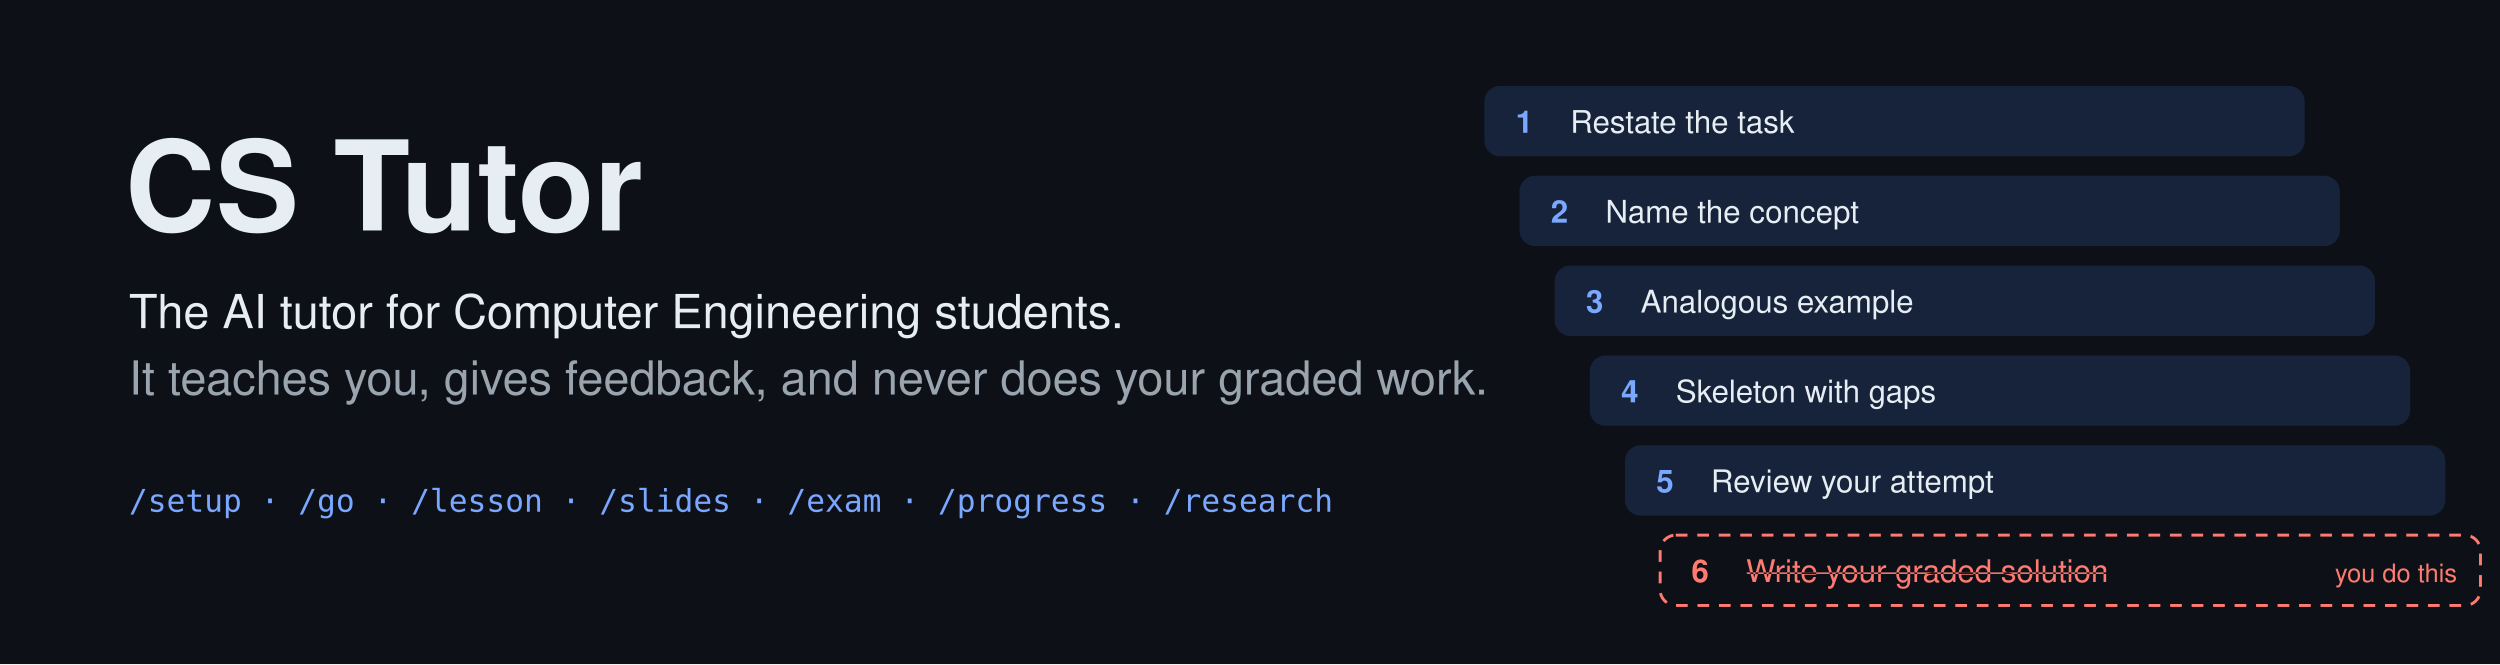
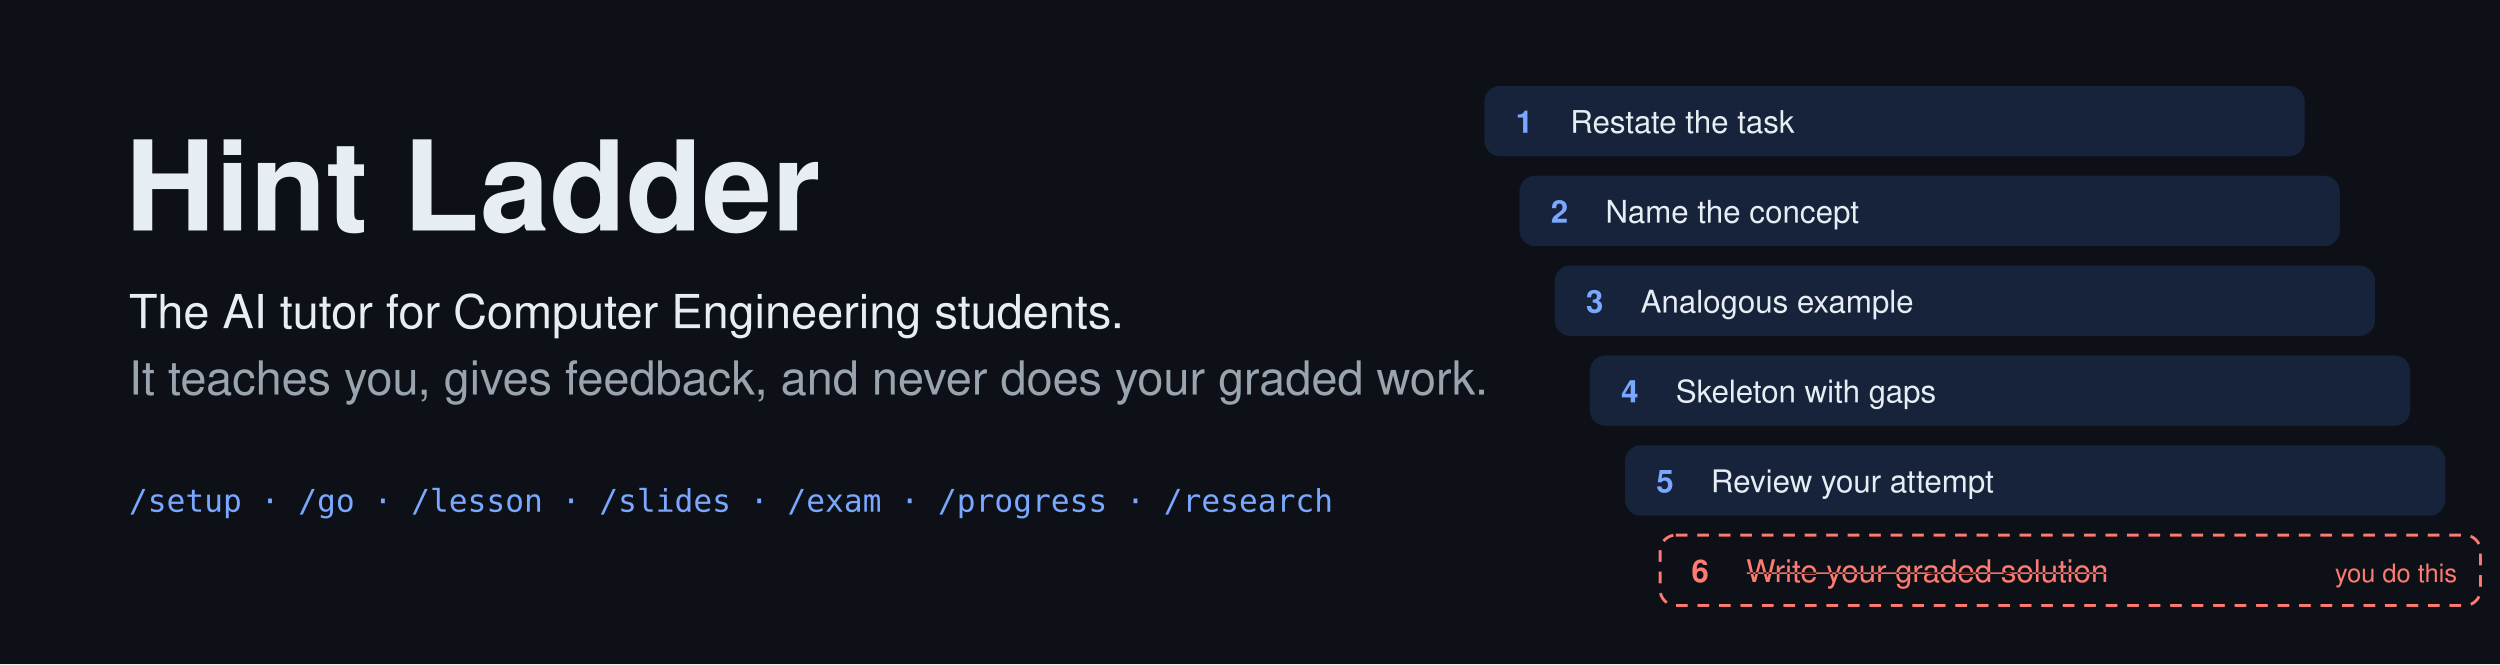
<svg xmlns="http://www.w3.org/2000/svg" width="1280" height="340" viewBox="0 0 1280 340" role="img" aria-labelledby="t d">
  <rect width="1280" height="340" fill="#0d1117" />
  <g font-family="Segoe UI, -apple-system, Helvetica, Arial, sans-serif">
-     <text x="64" y="118" font-size="64" font-weight="800" fill="#e6edf3">CS Tutor</text>
+     <text x="64" y="118" font-size="64" font-weight="800" fill="#e6edf3">Hint Ladder</text>
    <text x="66" y="168" font-size="24" fill="#e6edf3">The AI tutor for Computer Engineering students.</text>
    <text x="66" y="202" font-size="24" fill="#9aa4ae">It teaches you, gives feedback, and never does your graded work.</text>
    <text x="66" y="262" font-size="16" fill="#7aa7ff" font-family="ui-monospace, SFMono-Regular, Menlo, Consolas, monospace">/setup · /go · /lesson · /slides · /exam · /progress · /research</text>
    <rect x="760" y="44" width="420" height="36" rx="8" fill="#16233a" />
    <text x="776" y="68" font-size="16" fill="#7aa7ff" font-weight="700">1</text>
    <text x="804" y="68" font-size="16" fill="#e6edf3">Restate the task</text>
    <rect x="778" y="90" width="420" height="36" rx="8" fill="#16233a" />
    <text x="794" y="114" font-size="16" fill="#7aa7ff" font-weight="700">2</text>
    <text x="822" y="114" font-size="16" fill="#e6edf3">Name the concept</text>
    <rect x="796" y="136" width="420" height="36" rx="8" fill="#16233a" />
    <text x="812" y="160" font-size="16" fill="#7aa7ff" font-weight="700">3</text>
    <text x="840" y="160" font-size="16" fill="#e6edf3">Analogous example</text>
    <rect x="814" y="182" width="420" height="36" rx="8" fill="#16233a" />
    <text x="830" y="206" font-size="16" fill="#7aa7ff" font-weight="700">4</text>
    <text x="858" y="206" font-size="16" fill="#e6edf3">Skeleton with gaps</text>
    <rect x="832" y="228" width="420" height="36" rx="8" fill="#16233a" />
    <text x="848" y="252" font-size="16" fill="#7aa7ff" font-weight="700">5</text>
    <text x="876" y="252" font-size="16" fill="#e6edf3">Review your attempt</text>
    <rect x="850" y="274" width="420" height="36" rx="8" fill="none" stroke="#ff7a70" stroke-width="1.5" stroke-dasharray="6 5" />
    <text x="866" y="298" font-size="16" fill="#ff7a70" font-weight="700">6</text>
    <text x="894" y="298" font-size="16" fill="#ff7a70" text-decoration="line-through">Write your graded solution</text>
    <text x="1258" y="298" font-size="13" fill="#ff7a70" text-anchor="end">you do this</text>
  </g>
</svg>
